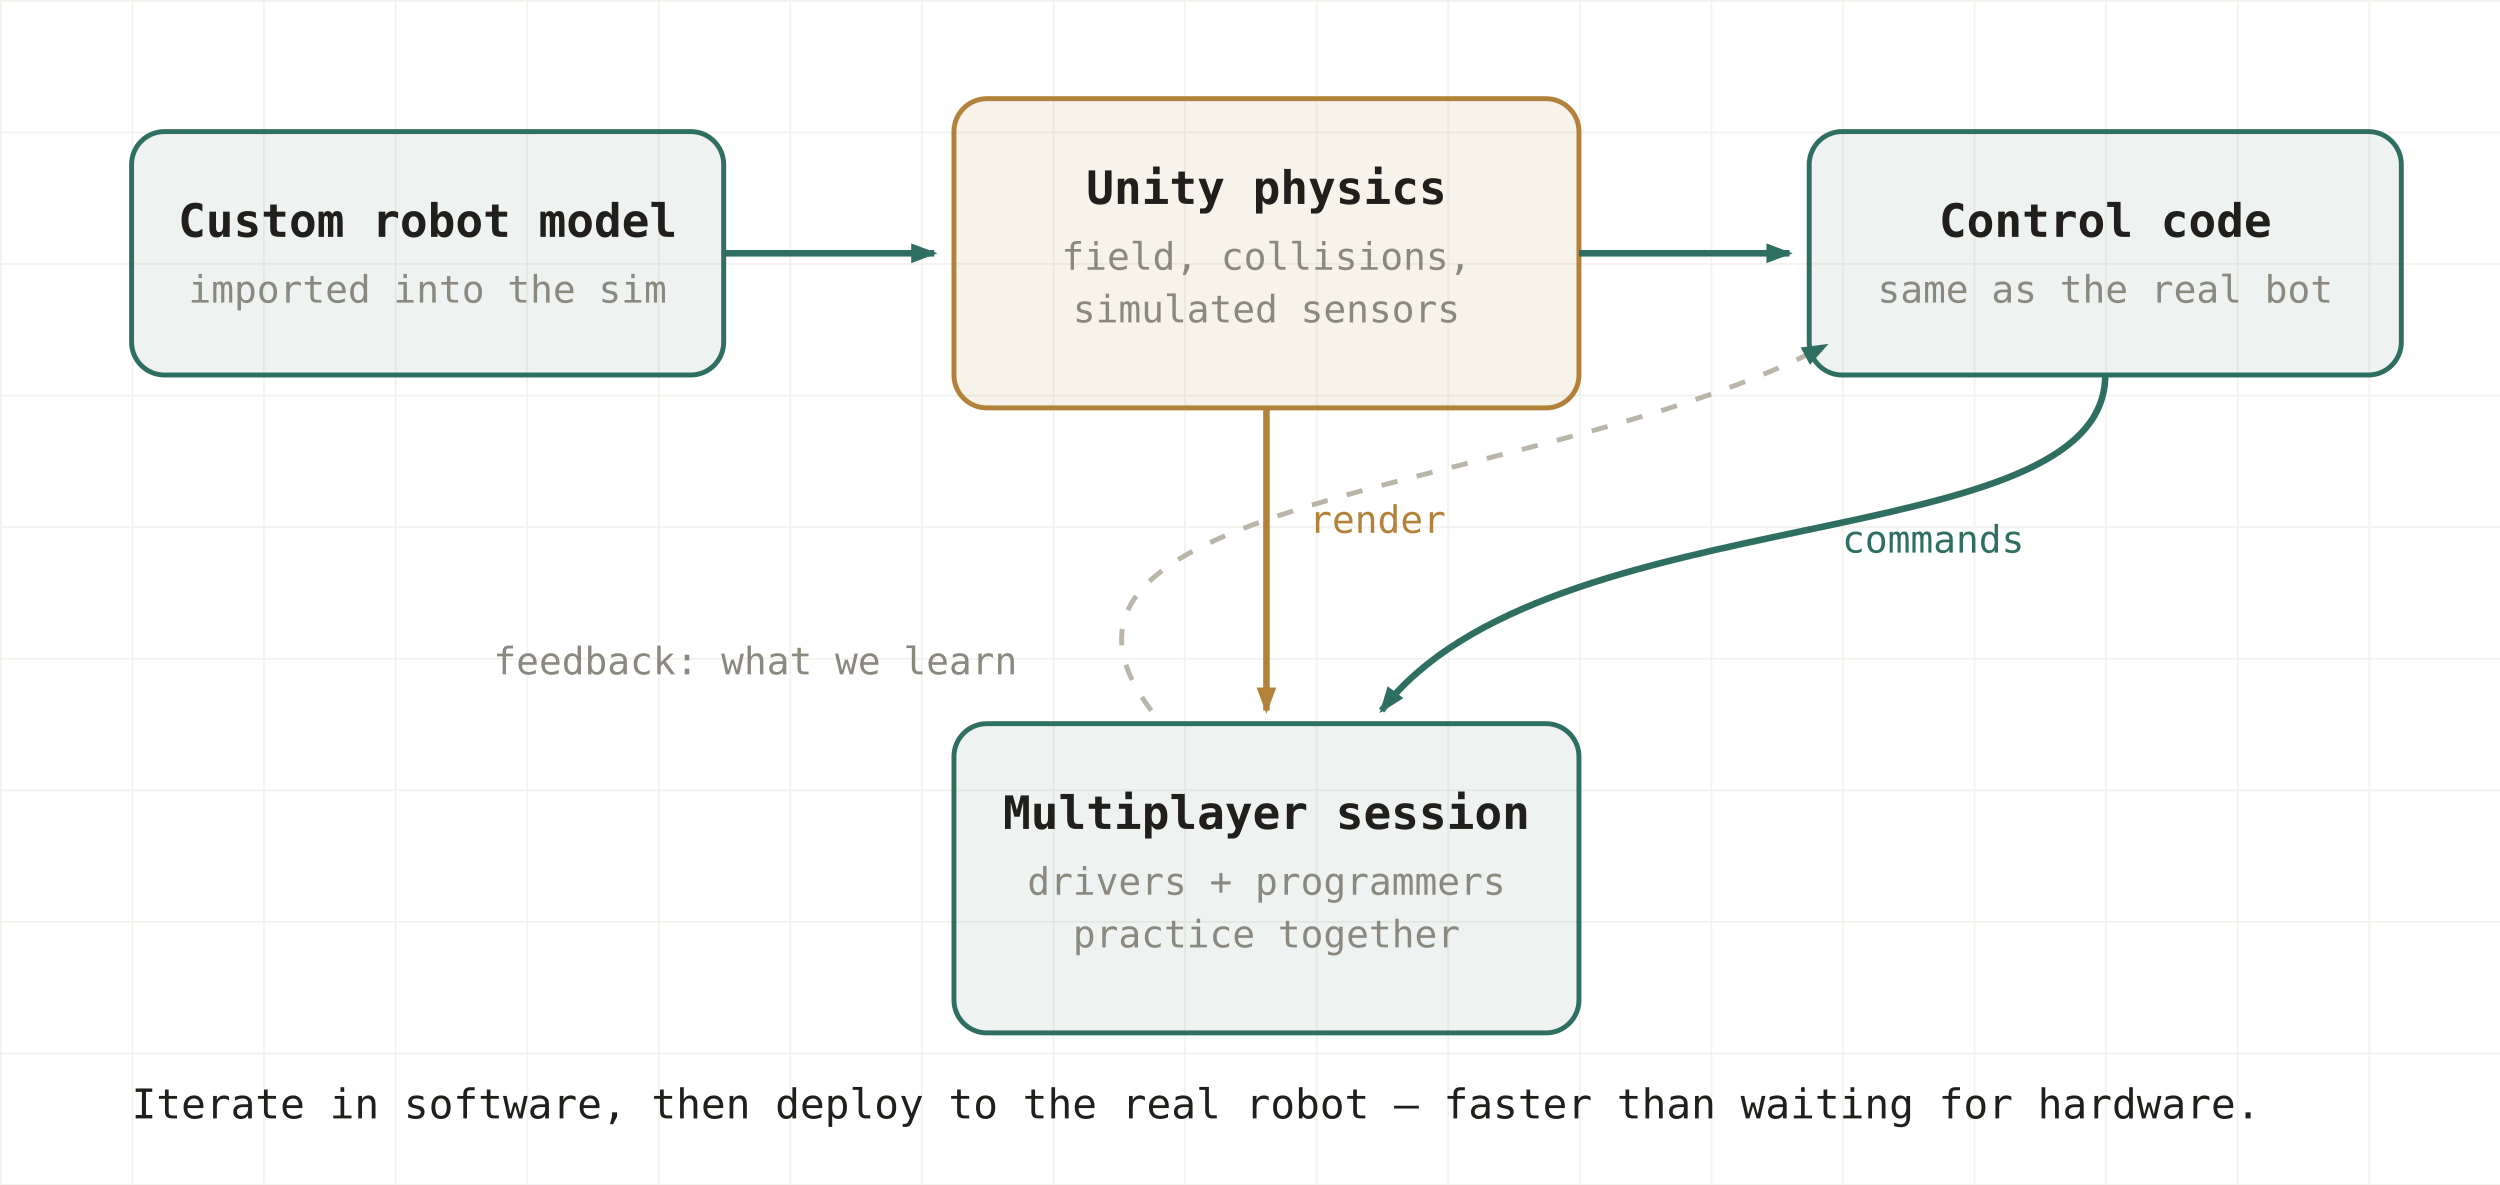
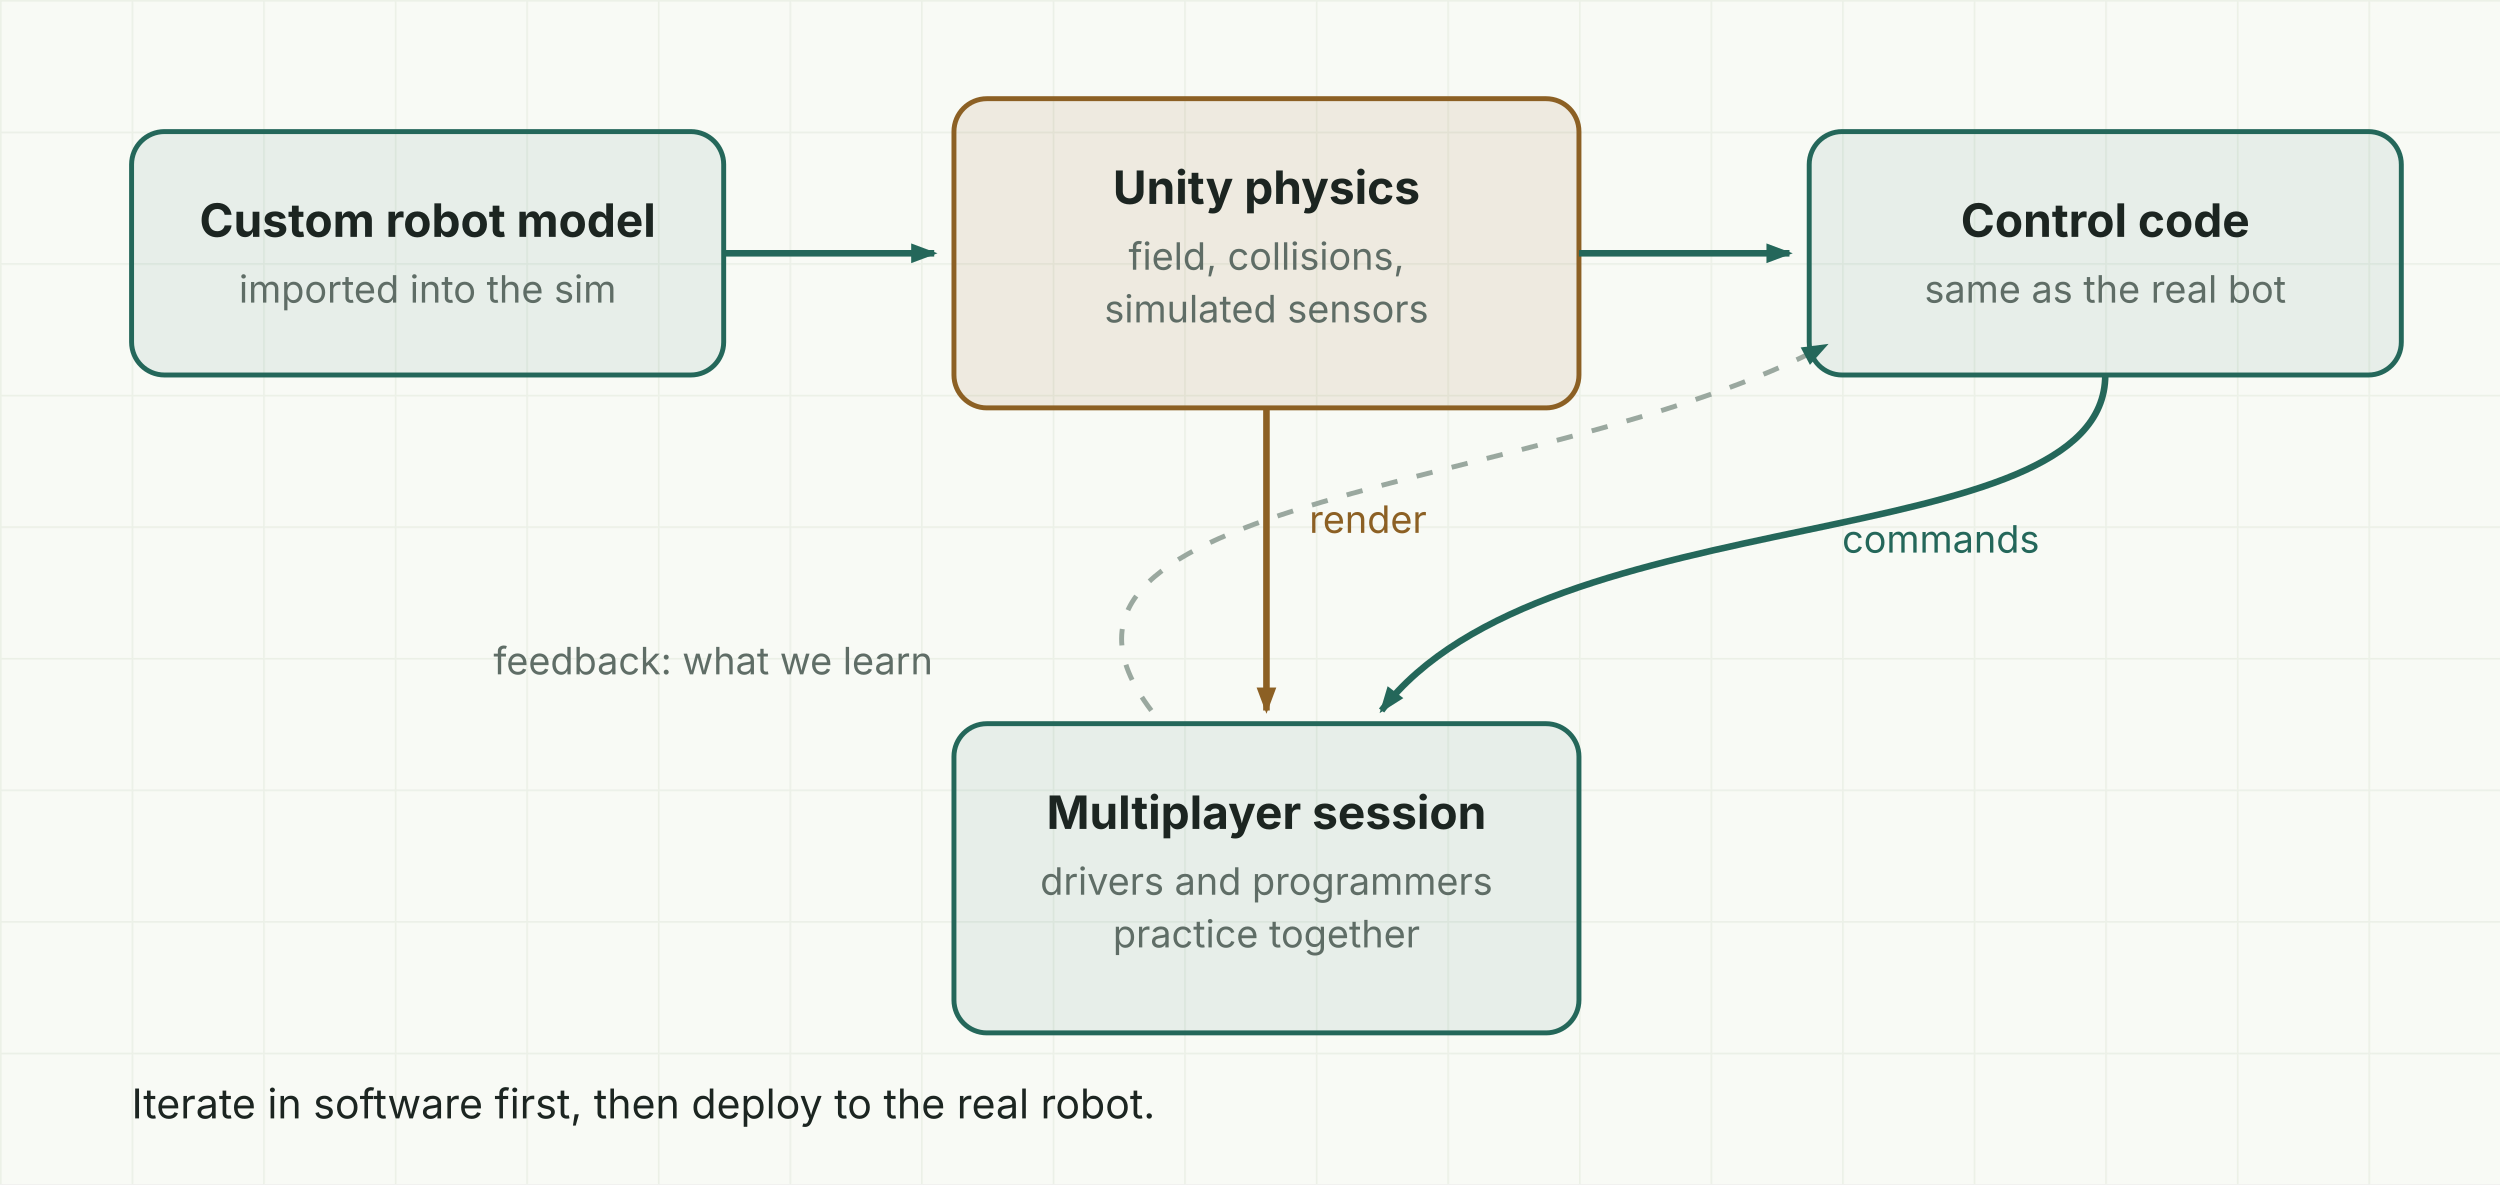
- <svg xmlns="http://www.w3.org/2000/svg" viewBox="0 0 760 360" font-family="'JetBrains Mono', ui-monospace, monospace" role="img" aria-label="Diagram of the Unity robotics simulator loop. A custom robot model is imported into the Unity physics environment. The simulated field and sensors feed the same control code the real robot runs. Driver and programmer practice happens in a shared multiplayer session, and what is learned feeds back into the control code before it is deployed to the real robot.">
+ <svg xmlns="http://www.w3.org/2000/svg" viewBox="0 0 760 360" font-family="'Schibsted Grotesk', system-ui, -apple-system, 'Segoe UI', sans-serif" role="img" aria-label="Diagram of the Unity robotics simulator loop. A custom robot model is imported into the Unity physics environment. The simulated field and sensors feed the same control code the real robot runs. Driver and programmer practice happens in a shared multiplayer session, and what is learned feeds back into the control code before it is deployed to the real robot.">
  <defs>
    <pattern id="g2" width="40" height="40" patternUnits="userSpaceOnUse">
-       <path d="M40 0H0V40" fill="none" stroke="#e6e3da" stroke-width="1" opacity="0.5" />
+       <path d="M40 0H0V40" fill="none" stroke="#dfe7d9" stroke-width="1" opacity="0.5" />
    </pattern>
    <marker id="a2" markerWidth="10" markerHeight="10" refX="7" refY="3" orient="auto" markerUnits="userSpaceOnUse">
-       <path d="M0,0 L8,3 L0,6 Z" fill="#2f6f62" />
+       <path d="M0,0 L8,3 L0,6 Z" fill="#24675a" />
    </marker>
    <marker id="a2amber" markerWidth="10" markerHeight="10" refX="7" refY="3" orient="auto" markerUnits="userSpaceOnUse">
-       <path d="M0,0 L8,3 L0,6 Z" fill="#b3823a" />
+       <path d="M0,0 L8,3 L0,6 Z" fill="#8c6024" />
    </marker>
  </defs>
-   <rect width="760" height="360" fill="#ffffff" />
+   <rect width="760" height="360" fill="#f8faf5" />
  <rect width="760" height="360" fill="url(#g2)" />
  <g>
-     <rect x="40" y="40" width="180" height="74" rx="10" fill="rgba(47,111,98,0.08)" stroke="#2f6f62" stroke-width="1.5" />
-     <text x="130" y="72" fill="#211f1c" font-size="14" font-weight="700" text-anchor="middle">Custom robot model</text>
-     <text x="130" y="92" fill="#8b887f" font-size="11.5" text-anchor="middle">imported into the sim</text>
+     <rect x="40" y="40" width="180" height="74" rx="10" fill="rgba(36,103,90,0.08)" stroke="#24675a" stroke-width="1.5" />
+     <text x="130" y="72" fill="#1c2521" font-size="14" font-weight="700" text-anchor="middle">Custom robot model</text>
+     <text x="130" y="92" fill="#5f6d66" font-size="11.5" text-anchor="middle">imported into the sim</text>
  </g>
  <g>
-     <rect x="290" y="30" width="190" height="94" rx="10" fill="rgba(179,130,58,0.10)" stroke="#b3823a" stroke-width="1.5" />
-     <text x="385" y="62" fill="#211f1c" font-size="14" font-weight="700" text-anchor="middle">Unity physics</text>
-     <text x="385" y="82" fill="#8b887f" font-size="11.5" text-anchor="middle">field, collisions,</text>
-     <text x="385" y="98" fill="#8b887f" font-size="11.5" text-anchor="middle">simulated sensors</text>
+     <rect x="290" y="30" width="190" height="94" rx="10" fill="rgba(140,96,36,0.10)" stroke="#8c6024" stroke-width="1.5" />
+     <text x="385" y="62" fill="#1c2521" font-size="14" font-weight="700" text-anchor="middle">Unity physics</text>
+     <text x="385" y="82" fill="#5f6d66" font-size="11.5" text-anchor="middle">field, collisions,</text>
+     <text x="385" y="98" fill="#5f6d66" font-size="11.5" text-anchor="middle">simulated sensors</text>
  </g>
  <g>
-     <rect x="550" y="40" width="180" height="74" rx="10" fill="rgba(47,111,98,0.08)" stroke="#2f6f62" stroke-width="1.5" />
-     <text x="640" y="72" fill="#211f1c" font-size="14" font-weight="700" text-anchor="middle">Control code</text>
-     <text x="640" y="92" fill="#8b887f" font-size="11.5" text-anchor="middle">same as the real bot</text>
+     <rect x="550" y="40" width="180" height="74" rx="10" fill="rgba(36,103,90,0.08)" stroke="#24675a" stroke-width="1.5" />
+     <text x="640" y="72" fill="#1c2521" font-size="14" font-weight="700" text-anchor="middle">Control code</text>
+     <text x="640" y="92" fill="#5f6d66" font-size="11.5" text-anchor="middle">same as the real bot</text>
  </g>
  <g>
-     <rect x="290" y="220" width="190" height="94" rx="10" fill="rgba(47,111,98,0.08)" stroke="#2f6f62" stroke-width="1.5" />
-     <text x="385" y="252" fill="#211f1c" font-size="14" font-weight="700" text-anchor="middle">Multiplayer session</text>
-     <text x="385" y="272" fill="#8b887f" font-size="11.5" text-anchor="middle">drivers + programmers</text>
-     <text x="385" y="288" fill="#8b887f" font-size="11.5" text-anchor="middle">practice together</text>
+     <rect x="290" y="220" width="190" height="94" rx="10" fill="rgba(36,103,90,0.08)" stroke="#24675a" stroke-width="1.5" />
+     <text x="385" y="252" fill="#1c2521" font-size="14" font-weight="700" text-anchor="middle">Multiplayer session</text>
+     <text x="385" y="272" fill="#5f6d66" font-size="11.5" text-anchor="middle">drivers and programmers</text>
+     <text x="385" y="288" fill="#5f6d66" font-size="11.5" text-anchor="middle">practice together</text>
  </g>
-   <line x1="220" y1="77" x2="284" y2="77" stroke="#2f6f62" stroke-width="2" marker-end="url(#a2)" />
-   <line x1="480" y1="77" x2="544" y2="77" stroke="#2f6f62" stroke-width="2" marker-end="url(#a2)" />
-   <path d="M640 114 C 640 170, 470 150, 420 216" fill="none" stroke="#2f6f62" stroke-width="2" marker-end="url(#a2)" />
-   <text x="560" y="168" fill="#2f6f62" font-size="11.5">commands</text>
-   <line x1="385" y1="124" x2="385" y2="216" stroke="#b3823a" stroke-width="2" marker-end="url(#a2amber)" />
-   <text x="398" y="162" fill="#b3823a" font-size="11.5">render</text>
-   <path d="M350 216 C 300 150, 470 150, 555 105" fill="none" stroke="#b9b5a9" stroke-width="1.5" stroke-dasharray="5 6" marker-end="url(#a2)" />
-   <text x="150" y="205" fill="#8b887f" font-size="11.5">feedback: what we learn</text>
-   <text x="40" y="340" fill="#211f1c" font-size="12.5">Iterate in software, then deploy to the real robot — faster than waiting for hardware.</text>
+   <line x1="220" y1="77" x2="284" y2="77" stroke="#24675a" stroke-width="2" marker-end="url(#a2)" />
+   <line x1="480" y1="77" x2="544" y2="77" stroke="#24675a" stroke-width="2" marker-end="url(#a2)" />
+   <path d="M640 114 C 640 170, 470 150, 420 216" fill="none" stroke="#24675a" stroke-width="2" marker-end="url(#a2)" />
+   <text x="560" y="168" fill="#24675a" font-size="11.5">commands</text>
+   <line x1="385" y1="124" x2="385" y2="216" stroke="#8c6024" stroke-width="2" marker-end="url(#a2amber)" />
+   <text x="398" y="162" fill="#8c6024" font-size="11.5">render</text>
+   <path d="M350 216 C 300 150, 470 150, 555 105" fill="none" stroke="#9aa89f" stroke-width="1.5" stroke-dasharray="5 6" marker-end="url(#a2)" />
+   <text x="150" y="205" fill="#5f6d66" font-size="11.5">feedback: what we learn</text>
+   <text x="40" y="340" fill="#1c2521" font-size="12.5">Iterate in software first, then deploy to the real robot.</text>
</svg>
